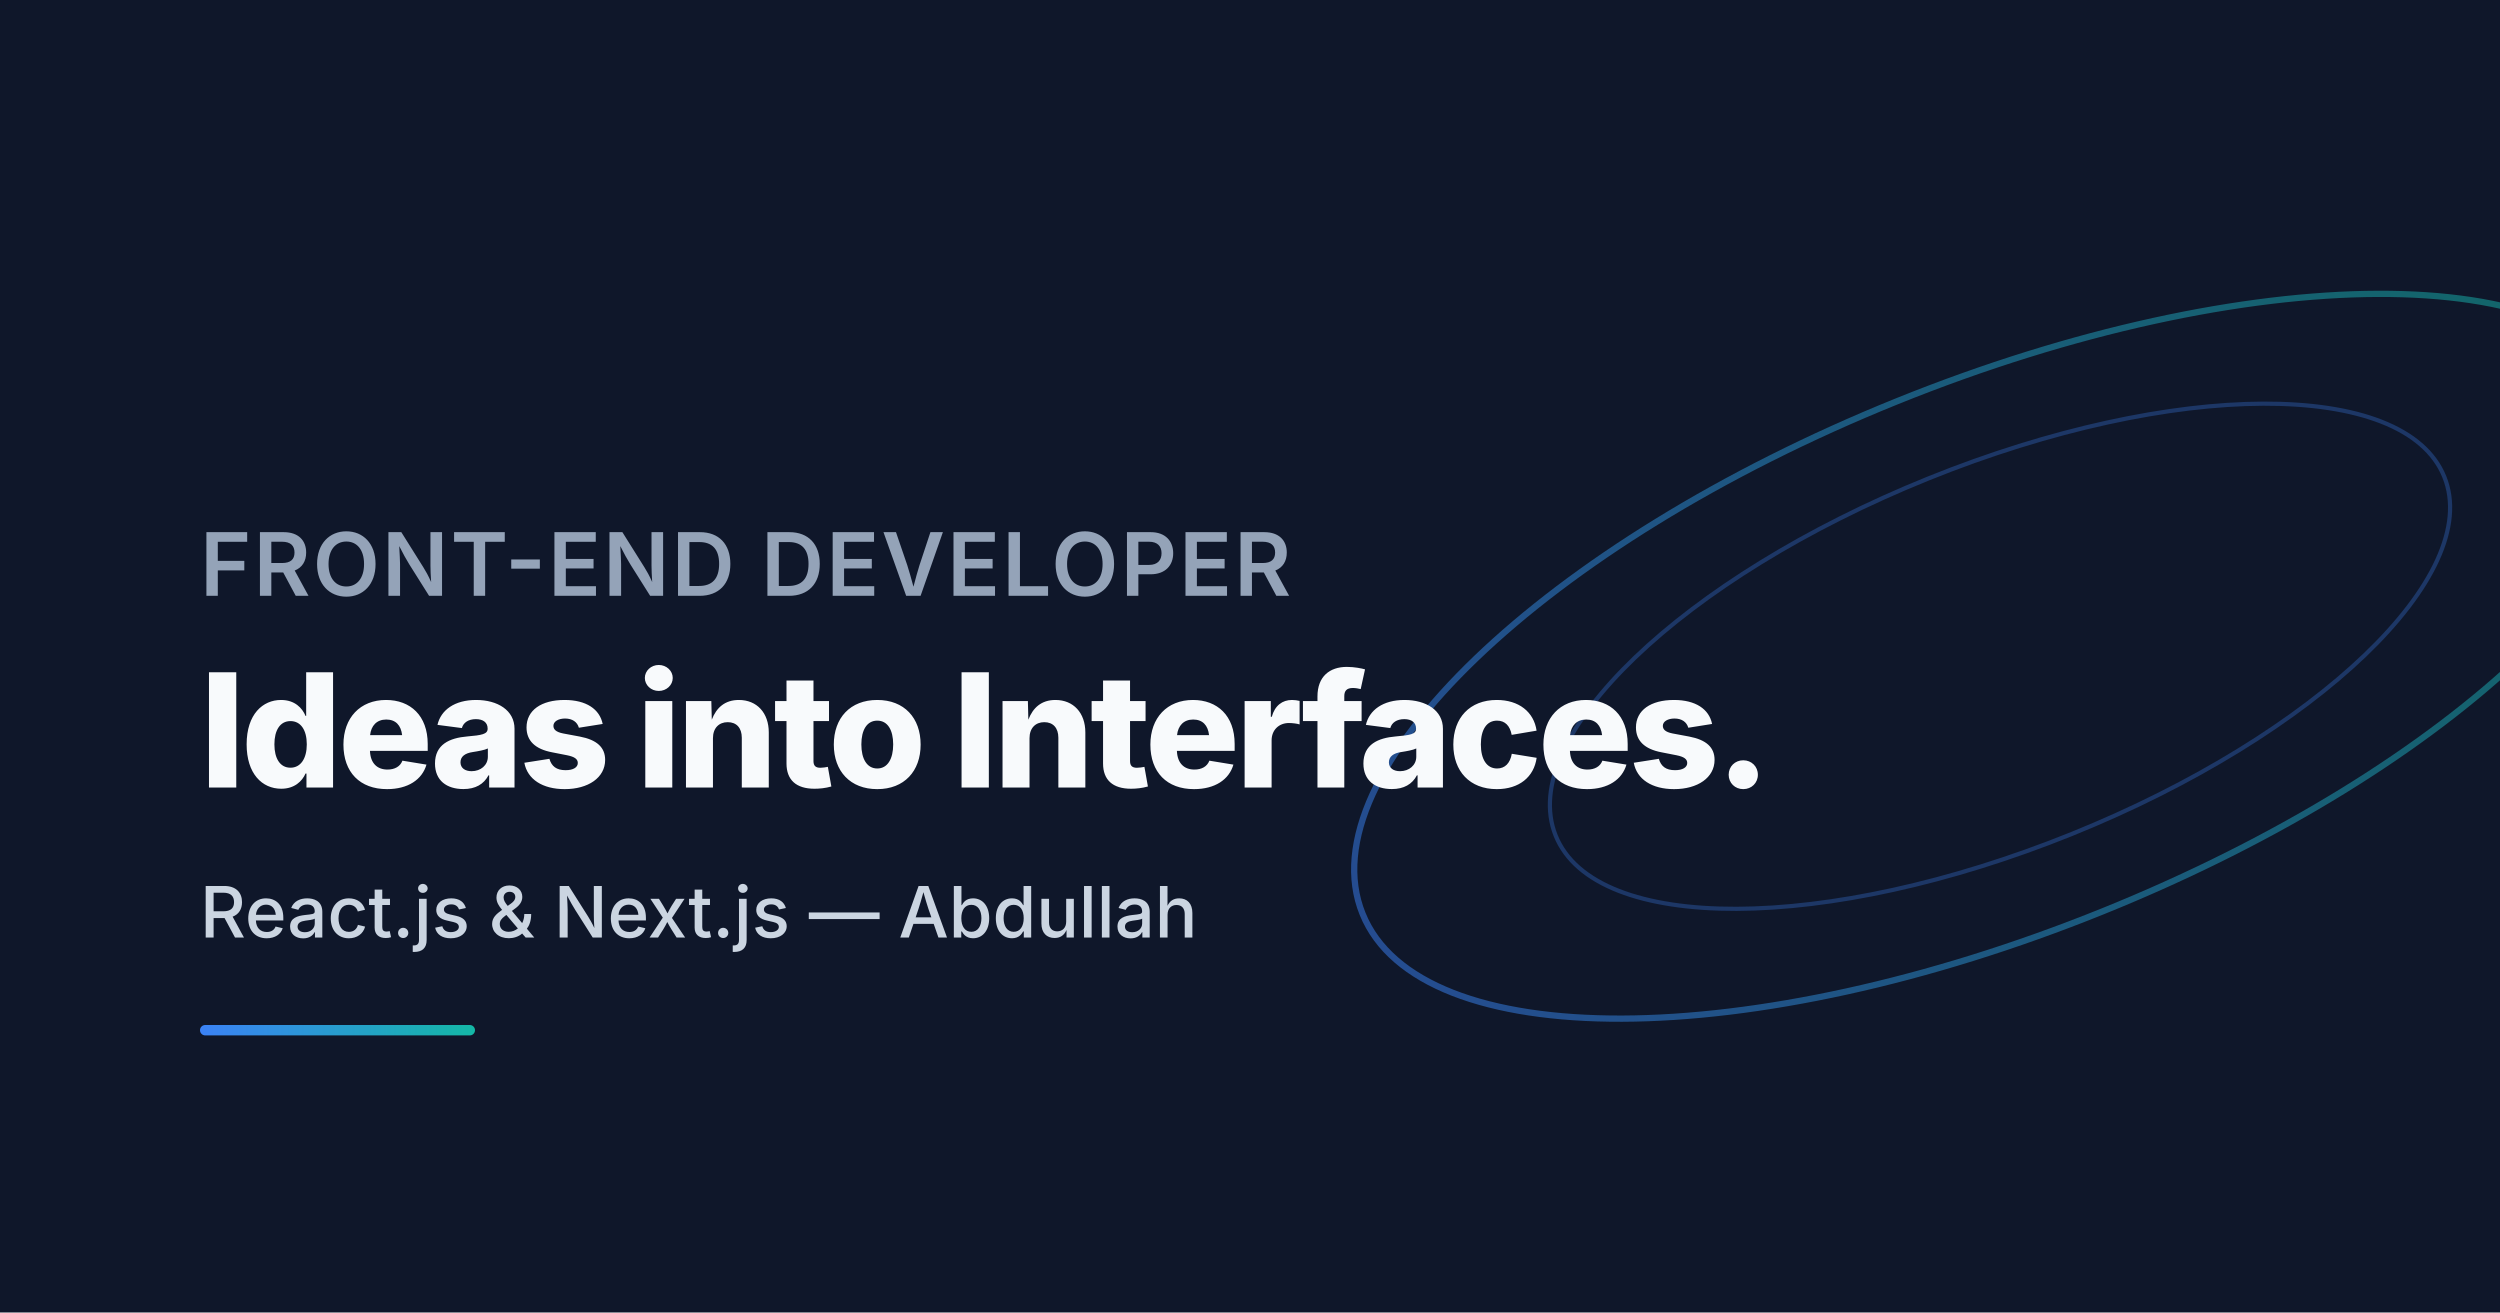
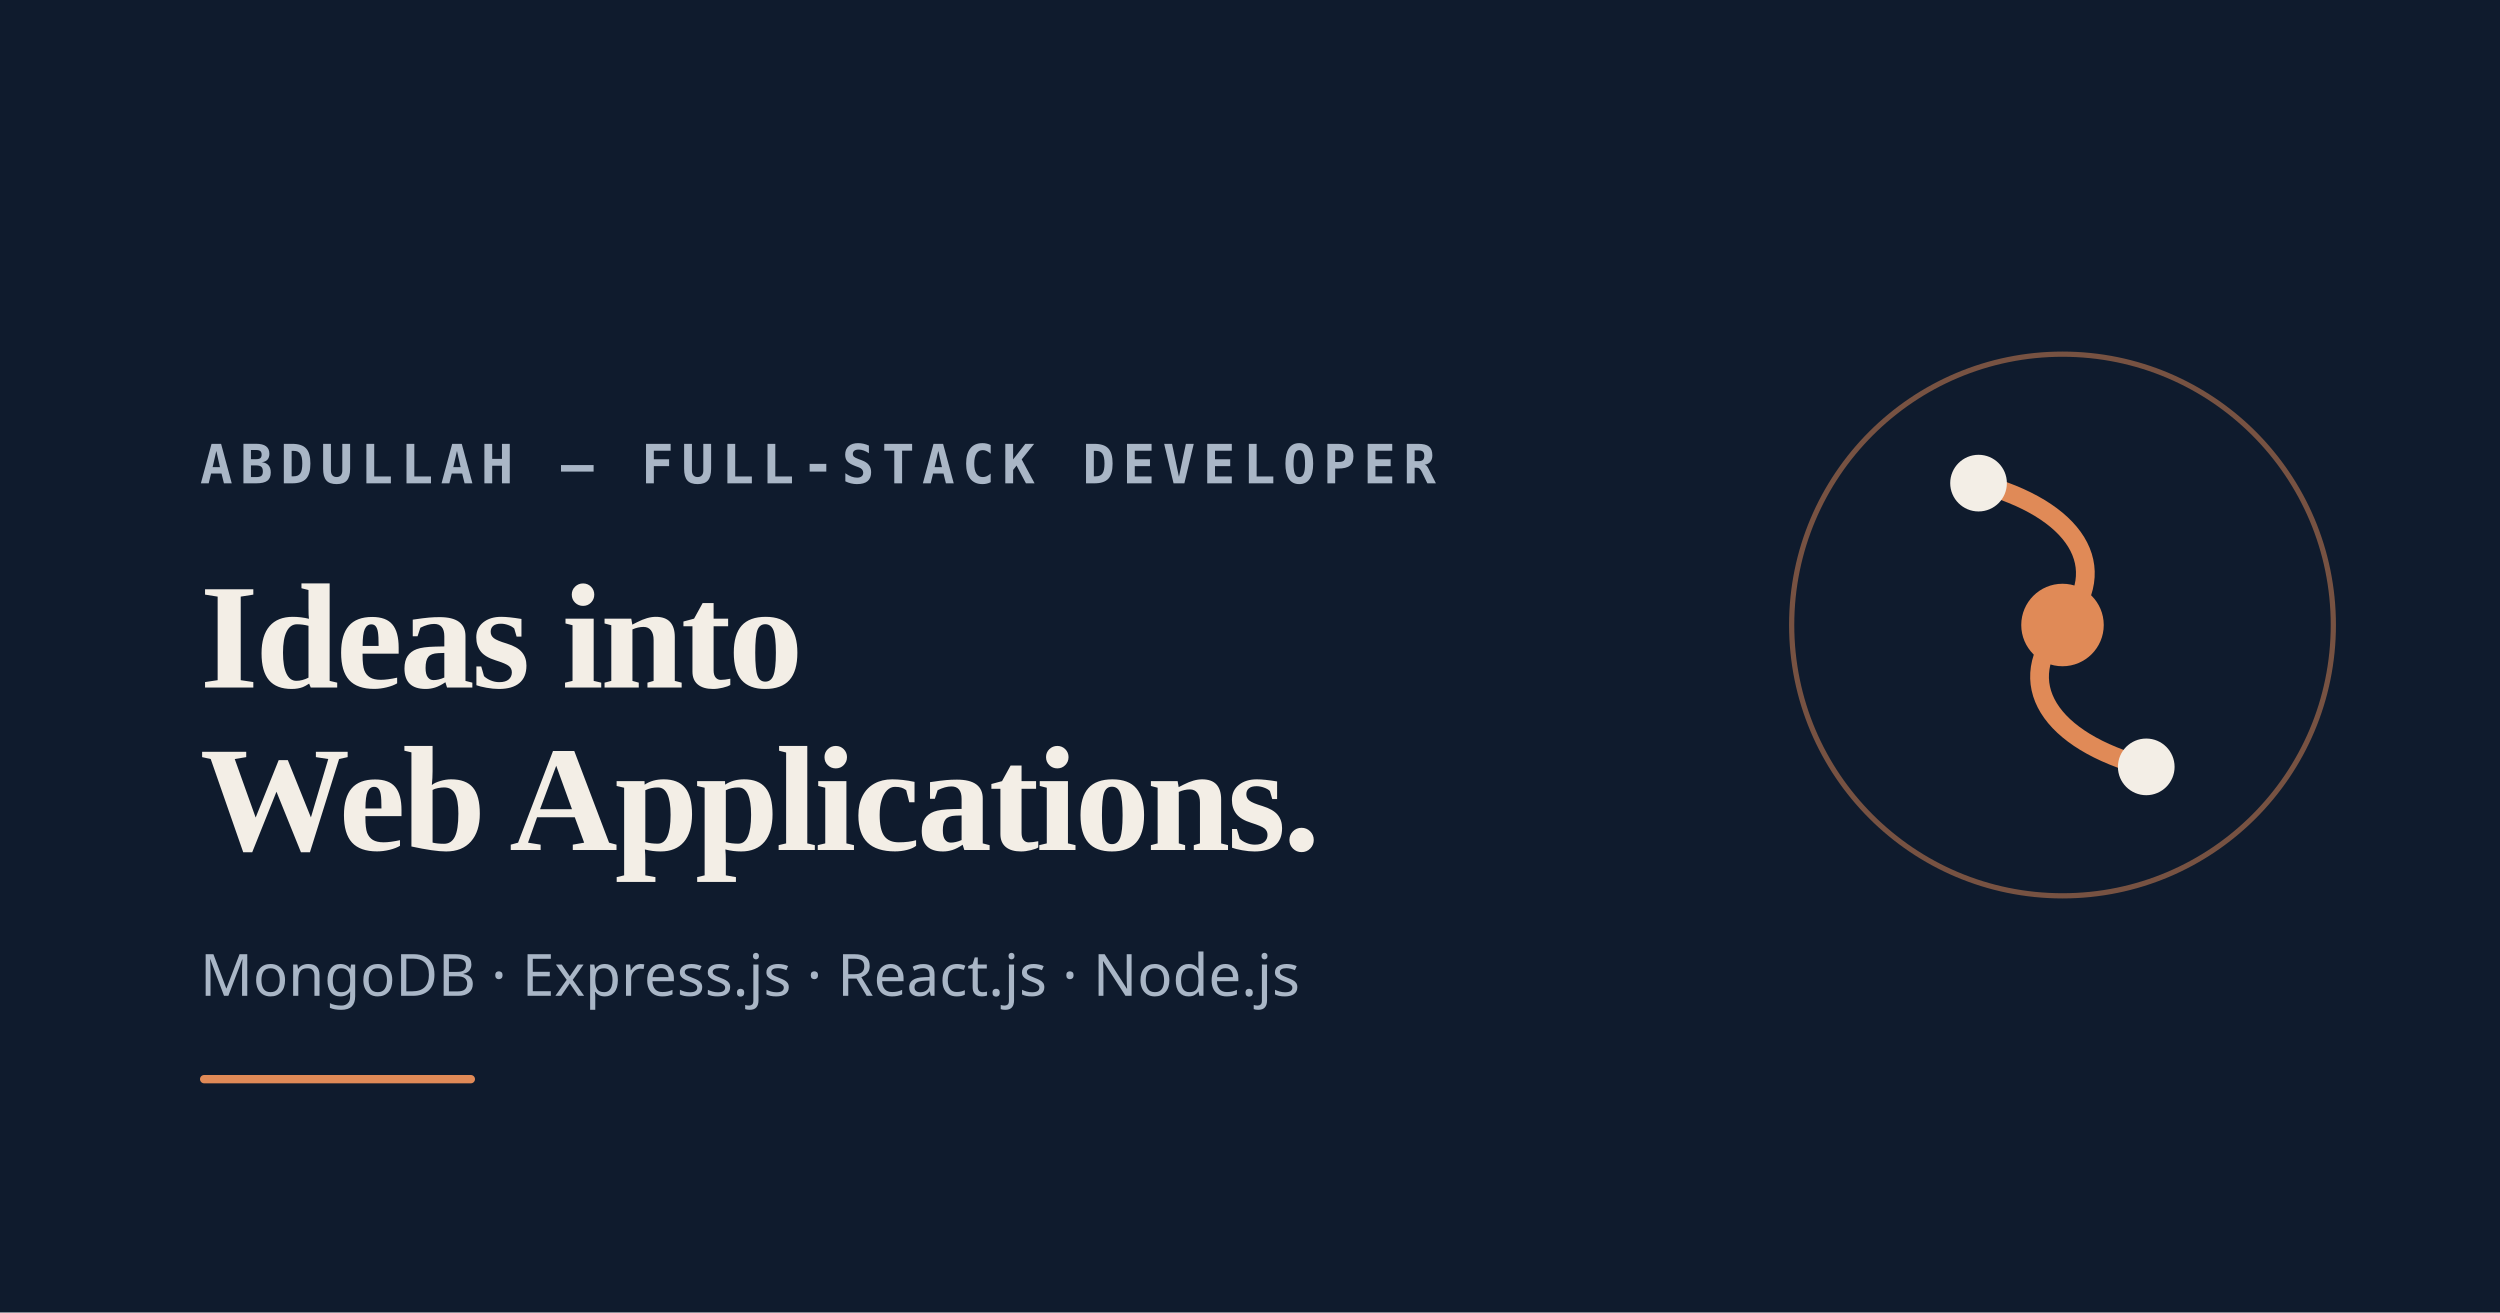
- <svg xmlns="http://www.w3.org/2000/svg" viewBox="0 0 1200 630" width="1200" height="630" role="img" aria-label="Abdullah — Front-End Developer">
-   <defs>
-     <linearGradient id="accent" x1="0" y1="0" x2="1" y2="0">
-       <stop offset="0%" stop-color="#3B82F6" />
-       <stop offset="100%" stop-color="#14B8A6" />
-     </linearGradient>
-   </defs>
-   <rect width="1200" height="630" fill="#0F172A" />
-   <ellipse cx="960" cy="315" rx="330" ry="132" transform="rotate(-22 960 315)" fill="none" stroke="url(#accent)" stroke-width="3" opacity="0.5" />
-   <ellipse cx="960" cy="315" rx="230" ry="92" transform="rotate(-22 960 315)" fill="none" stroke="#3B82F6" stroke-width="2" opacity="0.3" />
-   <circle cx="1263" cy="191" r="10" fill="#14B8A6" />
-   <text x="96" y="286" font-family="Inter, ui-sans-serif, system-ui, sans-serif" font-size="42" font-weight="600" fill="#94A3B8" letter-spacing="1">FRONT-END DEVELOPER</text>
-   <text x="96" y="378" font-family="Inter, ui-sans-serif, system-ui, sans-serif" font-size="76" font-weight="800" fill="#F8FAFC" letter-spacing="-2">Ideas into Interfaces.</text>
-   <text x="96" y="450" font-family="Inter, ui-sans-serif, system-ui, sans-serif" font-size="34" font-weight="500" fill="#CBD5E1">React.js &amp; Next.js — Abdullah</text>
-   <rect x="96" y="492" width="132" height="5" rx="2.5" fill="url(#accent)" />
+ <svg xmlns="http://www.w3.org/2000/svg" viewBox="0 0 1200 630" width="1200" height="630" role="img" aria-label="Abdullah — Full-Stack Developer, MERN Stack">
+   <rect width="1200" height="630" fill="#0F1B2D" />
+   <g>
+     <circle cx="990" cy="300" r="130" fill="none" stroke="#E08A57" stroke-width="2.5" opacity="0.5" />
+     <path d="M 949.7 231.9 C 996.2 244.3, 1014.7 272.1, 990 300 C 965.2 327.8, 983.8 355.7, 1030.2 368.1" fill="none" stroke="#E08A57" stroke-width="9" stroke-linecap="round" />
+     <circle cx="949.7" cy="231.9" r="13.6" fill="#F3EEE6" />
+     <circle cx="990" cy="300" r="19.8" fill="#E08A57" />
+     <circle cx="1030.2" cy="368.1" r="13.6" fill="#F3EEE6" />
+   </g>
+   <text x="96" y="232" font-family="'Space Mono', ui-monospace, Menlo, monospace" font-size="26" font-weight="700" fill="#A9B6C6" letter-spacing="3.6">ABDULLAH — FULL-STACK DEVELOPER</text>
+   <text x="96" y="330" font-family="Fraunces, Georgia, 'Times New Roman', serif" font-size="72" font-weight="600" fill="#F3EEE6" letter-spacing="-1.4">Ideas into</text>
+   <text x="96" y="408" font-family="Fraunces, Georgia, 'Times New Roman', serif" font-size="72" font-weight="600" fill="#F3EEE6" letter-spacing="-1.4">Web Applications.</text>
+   <text x="96" y="478" font-family="Tajawal, ui-sans-serif, system-ui, sans-serif" font-size="28" font-weight="500" fill="#A9B6C6">MongoDB · Express.js · React.js · Node.js</text>
+   <rect x="96" y="516" width="132" height="4" rx="2" fill="#E08A57" />
</svg>
